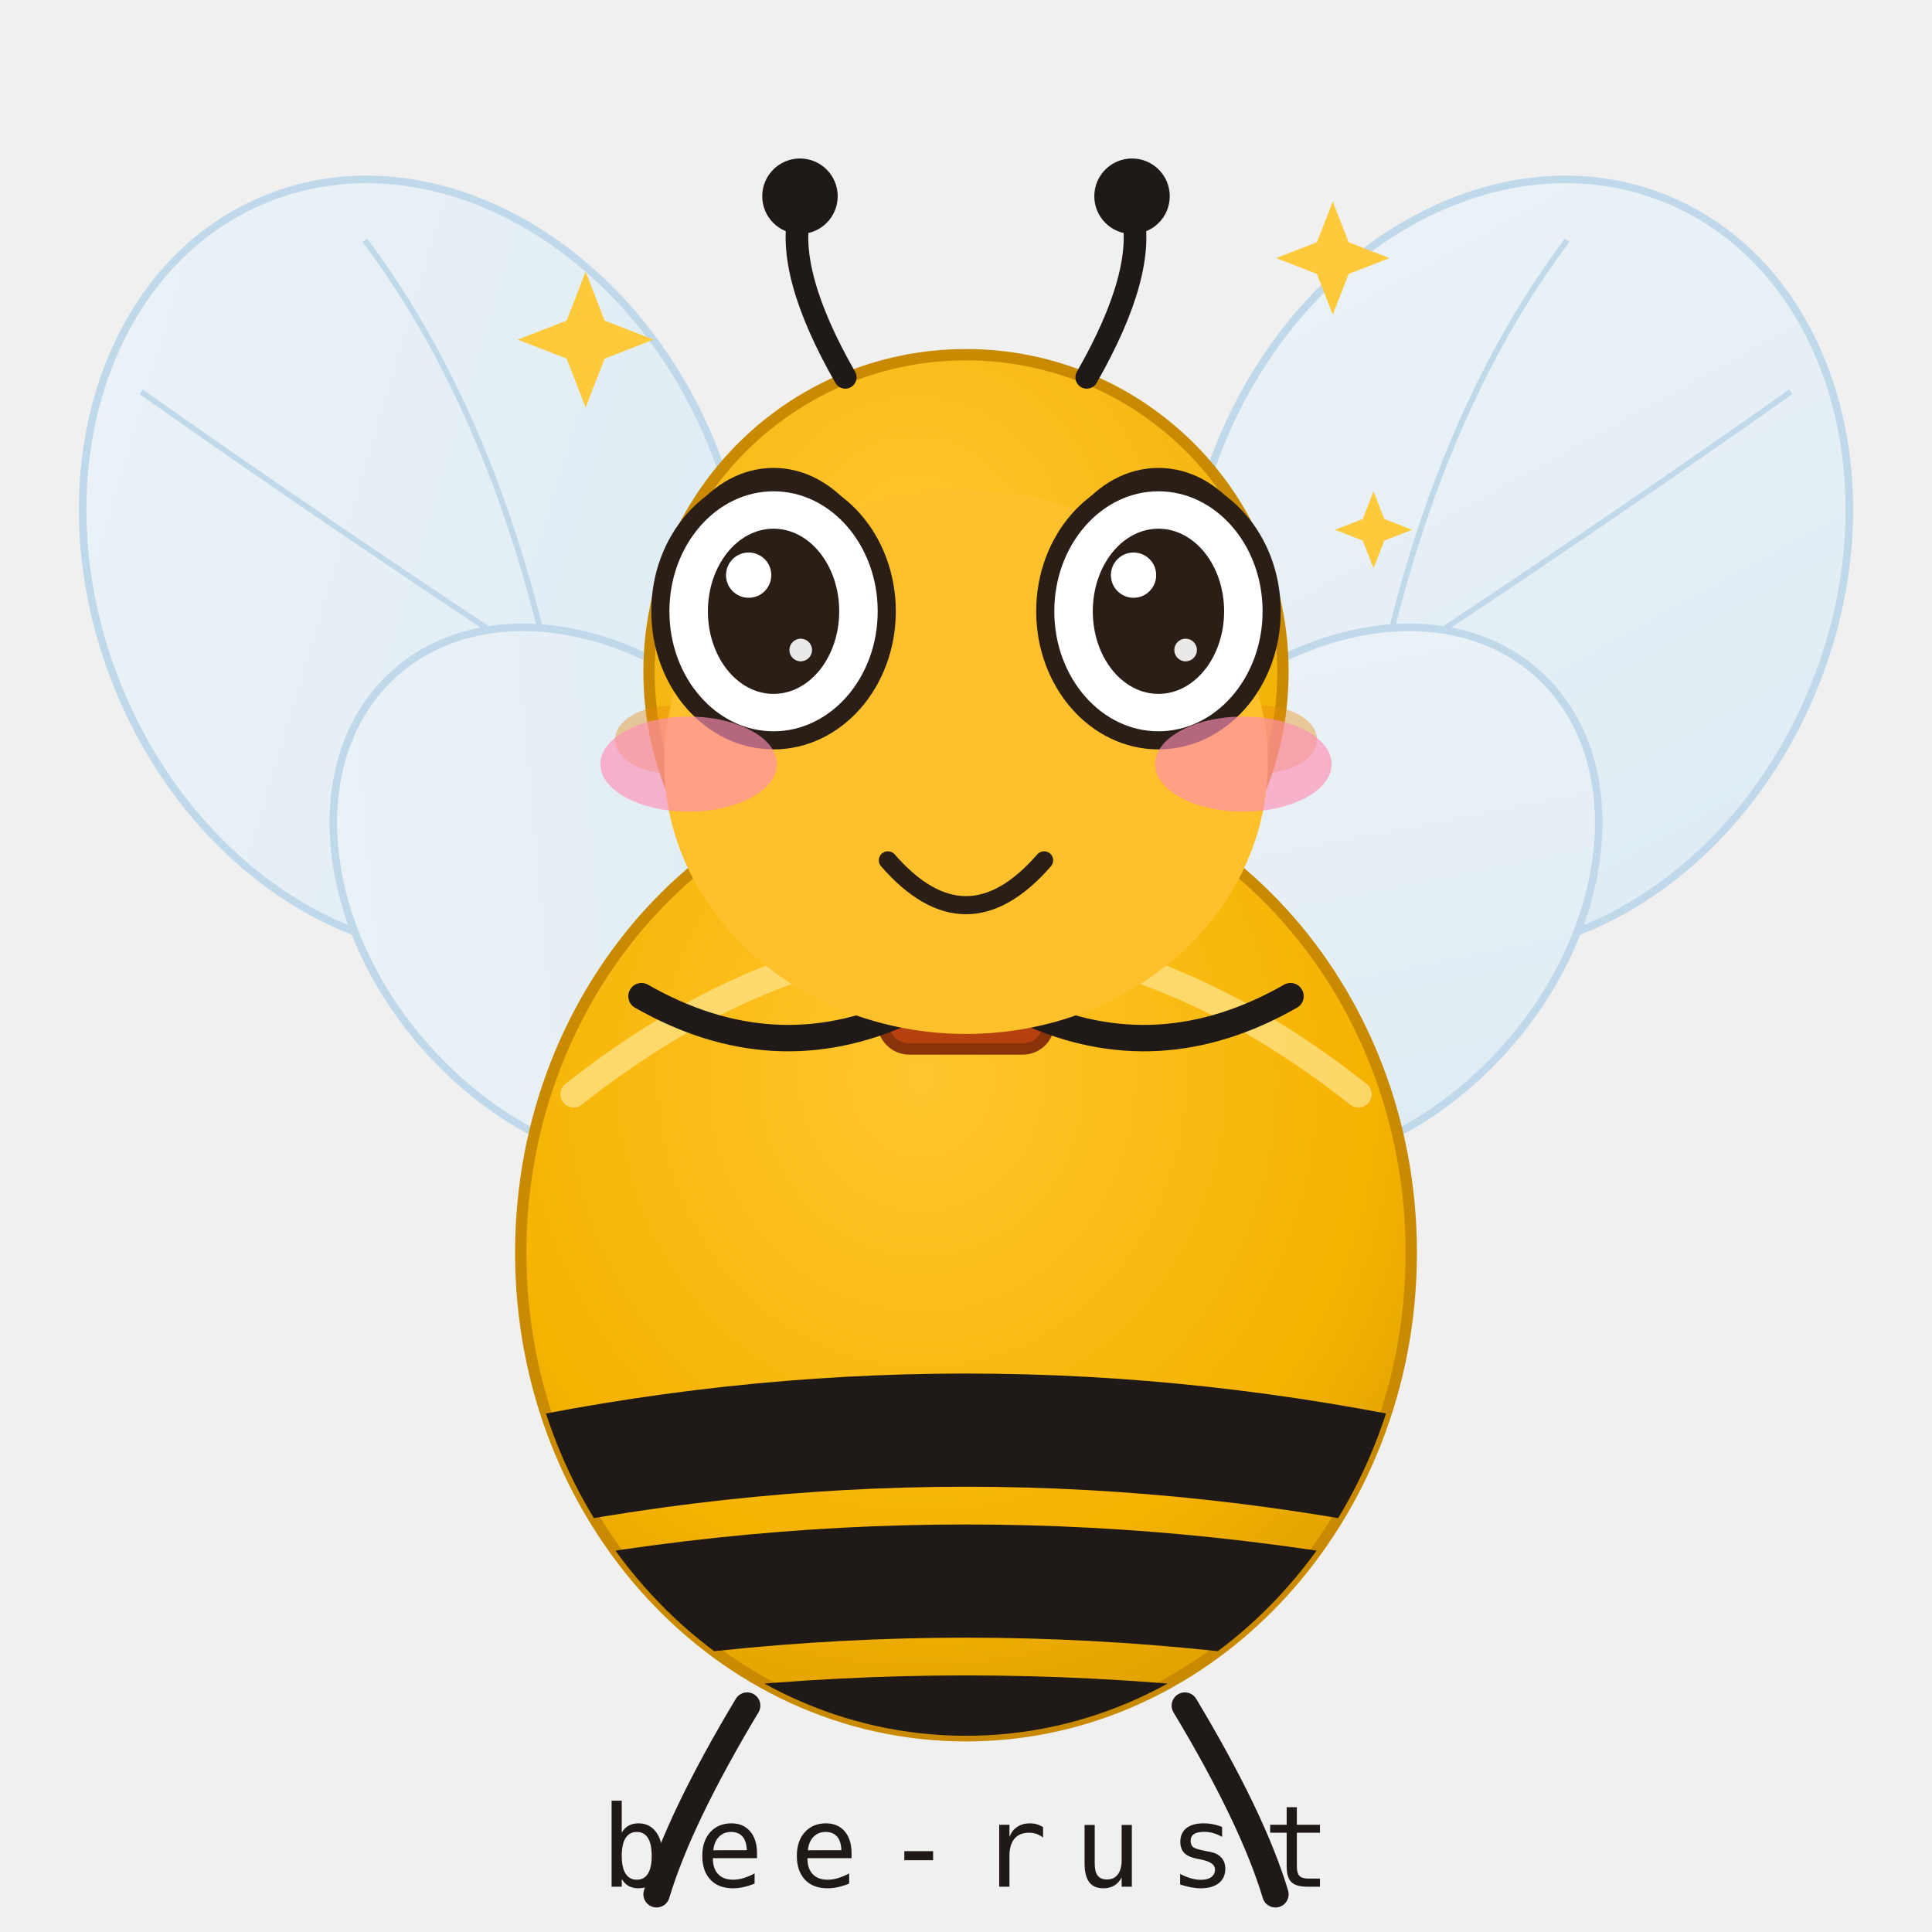
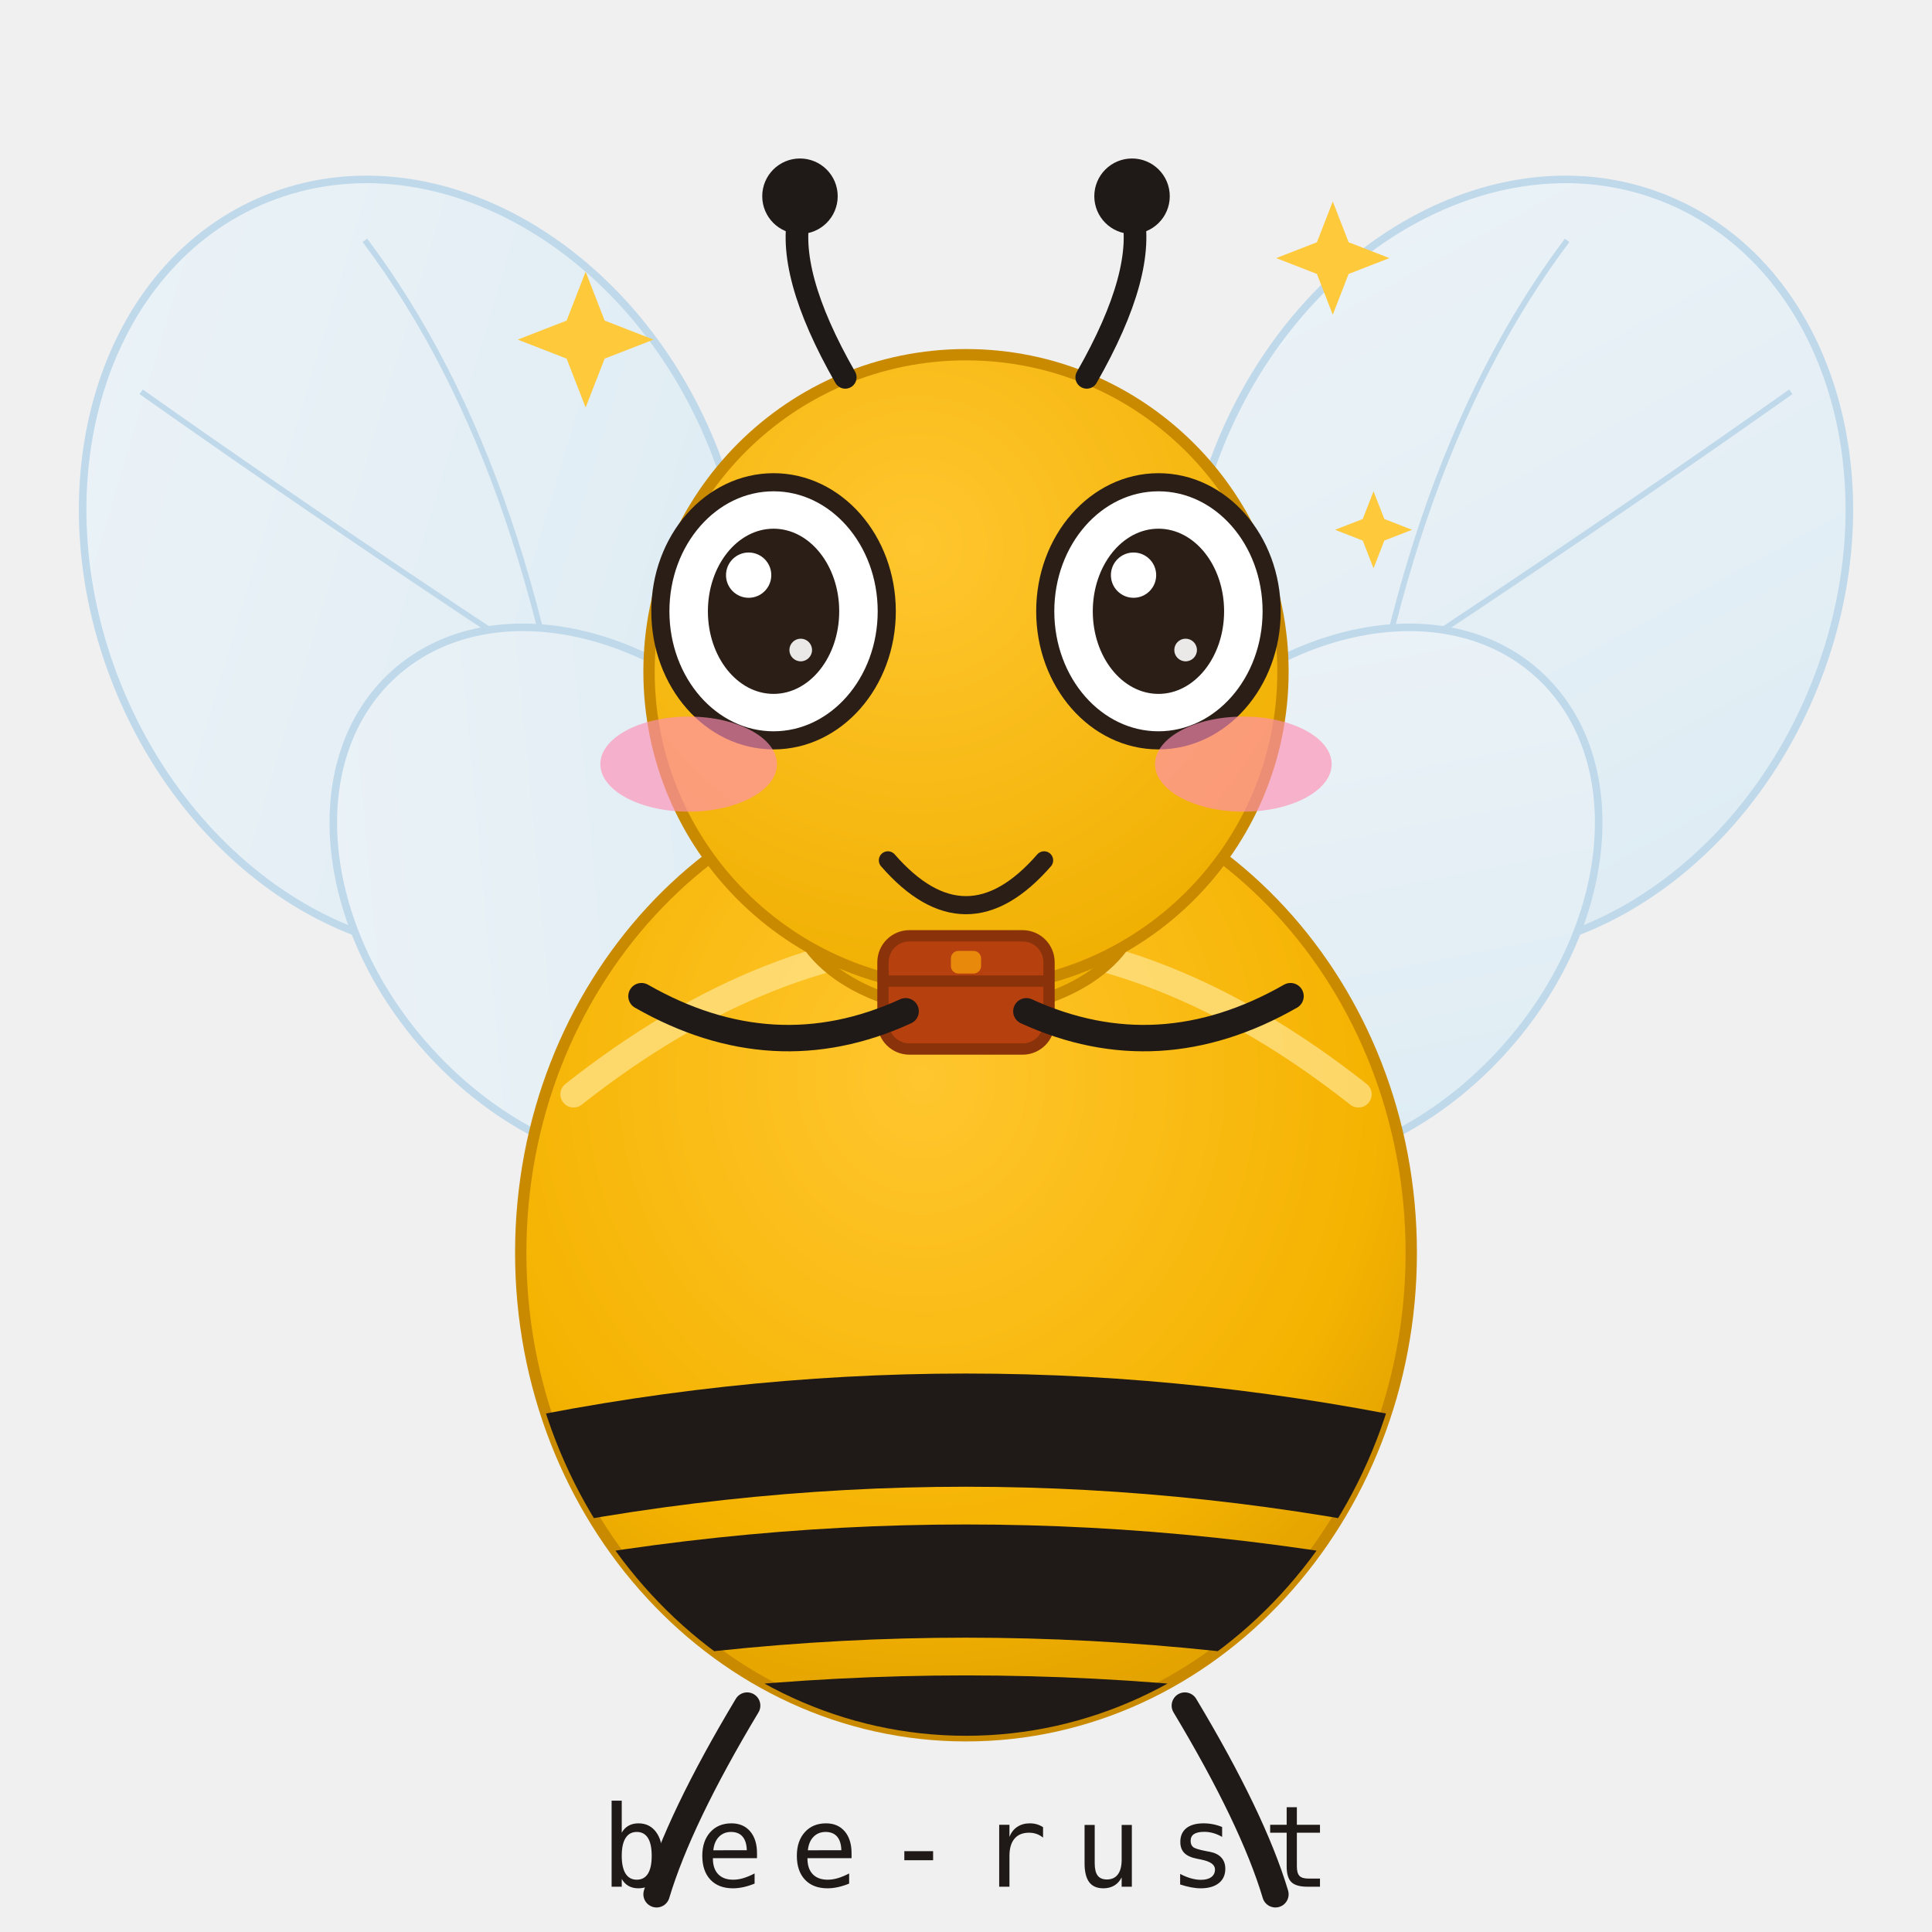
<svg xmlns="http://www.w3.org/2000/svg" viewBox="0 0 512 512" width="512" height="512" role="img" aria-label="Rusty · 卖萌 Cute">
  <style>
.ex-motion { animation: ex-hop 1.5s ease-in-out infinite; transform-box: fill-box; transform-origin: 50% 50%; }
.ex-anim-tear { animation: ex-tear 1.8s ease-in infinite; transform-box: fill-box; transform-origin: center; }
.ex-anim-sweat { animation: ex-tear 1.5s ease-in infinite; transform-box: fill-box; transform-origin: center; }
.ex-anim-heart { animation: ex-heart 2.2s ease-out infinite; transform-box: fill-box; transform-origin: center; }
.ex-anim-spark { animation: ex-spark 1.9s ease-in-out infinite; transform-box: fill-box; transform-origin: center; }
.ex-anim-rain { animation: ex-rain 1.4s linear infinite; transform-box: fill-box; transform-origin: center; }
.ex-anim-confetti { animation: ex-confetti 2.4s linear infinite; transform-box: fill-box; transform-origin: center; }
.ex-anim-pulse { animation: ex-pulse 1.6s ease-in-out infinite; transform-box: fill-box; transform-origin: center; }
.ex-anim-knock { animation: ex-knock 0.55s ease-in-out infinite; transform-box: fill-box; transform-origin: center; }
.ex-anim-knockline { animation: ex-knockline 0.55s ease-out infinite; transform-box: fill-box; transform-origin: center; }
.ex-anim-palm { animation: ex-palm 0.9s ease-in-out infinite; transform-box: fill-box; transform-origin: center; }
.ex-anim-steam { animation: ex-steam 1.8s ease-out infinite; transform-box: fill-box; transform-origin: center; }
.ex-anim-shock { animation: ex-shock 0.5s ease-in-out infinite; transform-box: fill-box; transform-origin: center; }
.ex-anim-please { animation: ex-please 1.4s ease-in-out infinite; transform-box: fill-box; transform-origin: center; }
.ex-anim-drift { animation: ex-drift 4.5s ease-in-out infinite; transform-box: fill-box; transform-origin: center; }
@keyframes ex-hop { 0%,100% { transform: translateY(0) rotate(0); } 50% { transform: translateY(-9.6px) rotate(2deg); } }
@keyframes ex-tear { 0% { transform: translateY(0); opacity: 0; } 18% { opacity: 1; } 100% { transform: translateY(33px); opacity: 0; } }
@keyframes ex-heart { 0% { transform: translateY(0) scale(.65); opacity: 0; } 20% { opacity: 1; } 100% { transform: translateY(-54px) scale(1.15); opacity: 0; } }
@keyframes ex-spark { 0%,100% { transform: scale(.6) rotate(0deg); opacity: .3; } 50% { transform: scale(1.15) rotate(25deg); opacity: 1; } }
@keyframes ex-rain { 0% { transform: translateY(0); opacity: 0; } 20% { opacity: 1; } 100% { transform: translateY(36px); opacity: 0; } }
@keyframes ex-confetti { 0% { transform: translateY(-10.5px) rotate(0deg); opacity: 1; } 100% { transform: translateY(48px) rotate(200deg); opacity: 0; } }
@keyframes ex-pulse { 0%,100% { transform: scale(1); opacity: .35; } 50% { transform: scale(1.18); opacity: .7; } }
@keyframes ex-knock { 0%,100% { transform: translateX(13.5px); } 35% { transform: translateX(0); } }
@keyframes ex-knockline { 0%,100% { transform: scaleX(.6); opacity: .35; } 35% { transform: scaleX(1); opacity: 1; } }
@keyframes ex-palm { 0%,100% { transform: translateY(0) rotate(0deg); } 50% { transform: translateY(-3.6px) rotate(-4deg); } }
@keyframes ex-steam { 0% { transform: translateY(0); opacity: .7; } 100% { transform: translateY(-27px); opacity: 0; } }
@keyframes ex-shock { 0%,100% { transform: scaleX(.7); opacity: .4; } 50% { transform: scaleX(1.25); opacity: 1; } }
@keyframes ex-please { 0%,100% { transform: translateY(0); } 50% { transform: translateY(-5.4px); } }
@keyframes ex-drift { 0%,100% { transform: translateY(0); } 50% { transform: translateY(-6px); } }
@media (prefers-reduced-motion: reduce) {
  .ex-motion, [class*="ex-anim-"] { animation: none !important; }
}
</style>
  <g class="ex-motion ex-cute">
    <g class="ex-base">
      <defs>
        <radialGradient id="bellyGrad" cx="45%" cy="32%" r="72%">
          <stop offset="0%" stop-color="#FFC62E" />
          <stop offset="70%" stop-color="#F5B301">
        
      </stop>
          <stop offset="100%" stop-color="#DE9E00" />
        </radialGradient>
        <radialGradient id="headGrad" cx="42%" cy="30%" r="75%">
          <stop offset="0%" stop-color="#FFC62E" />
          <stop offset="100%" stop-color="#F0AF00" />
        </radialGradient>
        <linearGradient id="wingGrad" x1="0" y1="0" x2="1" y2="1">
          <stop offset="0%" stop-color="#EAF5FC" />
          <stop offset="100%" stop-color="#CFE8F5" />
        </linearGradient>
        <clipPath id="bellyClip">
          <ellipse cx="256" cy="332" rx="118" ry="128" />
        </clipPath>
      </defs>
      <g>
        <g fill="url(#wingGrad)" stroke="#9FC9E8" stroke-width="2" opacity="0.6">
          <g>
            <ellipse cx="110" cy="150" rx="85" ry="105" transform="rotate(-22 110 150)" />
            <path d="M60 80 Q105 150 165 235" fill="none" stroke-width="1.5" transform="rotate(-22 110 150)" />
            <path d="M130 65 Q150 140 120 245" fill="none" stroke-width="1.5" transform="rotate(-22 110 150)" />
          </g>
          <g>
            <ellipse cx="402" cy="150" rx="85" ry="105" transform="rotate(22 402 150)" />
            <path d="M452 80 Q407 150 347 235" fill="none" stroke-width="1.5" transform="rotate(22 402 150)" />
            <path d="M382 65 Q362 140 392 245" fill="none" stroke-width="1.5" transform="rotate(22 402 150)" />
          </g>
          <g>
            <ellipse cx="158" cy="238" rx="60" ry="80" transform="rotate(-42 158 238)" />
          </g>
          <g>
            <ellipse cx="354" cy="238" rx="60" ry="80" transform="rotate(42 354 238)" />
          </g>
        </g>
        <g stroke="#1F1A17" stroke-width="7" stroke-linecap="round" fill="none">
          <path d="M198 452 Q180 482 174 502" />
          <path d="M314 452 Q332 482 338 502" />
        </g>
        <g>
          <ellipse cx="256" cy="332" rx="118" ry="128" fill="url(#bellyGrad)" stroke="#C98A00" stroke-width="3" />
          <path d="M152 290 Q256 208 360 290" fill="none" stroke="#FFE38A" stroke-width="7" stroke-linecap="round" opacity="0.75">
      
    </path>
          <g clip-path="url(#bellyClip)">
            <path d="M128 378 Q256 350 384 378 L384 408 Q256 380 128 408 Z" fill="#1F1A17" />
            <path d="M124 418 Q256 390 388 418 L388 448 Q256 420 124 448 Z" fill="#1F1A17" />
            <path d="M120 458 Q256 430 392 458 L392 486 Q256 460 120 486 Z" fill="#1F1A17" />
          </g>
        </g>
        <ellipse cx="256" cy="238" rx="46" ry="30" fill="url(#headGrad)" stroke="#C98A00" stroke-width="3" />
        <circle cx="256" cy="178" r="84" fill="url(#headGrad)" stroke="#C98A00" stroke-width="3" />
        <g stroke="#1F1A17" stroke-width="6" stroke-linecap="round" fill="#1F1A17">
          <path d="M224 100 Q208 72 212 56" fill="none" />
          <circle cx="212" cy="52" r="7" />
          <path d="M288 100 Q304 72 300 56" fill="none" />
          <circle cx="300" cy="52" r="7" />
        </g>
-         <ellipse cx="205" cy="162" rx="30" ry="38" fill="#2A1E16" />
-         <ellipse cx="307" cy="162" rx="30" ry="38" fill="#2A1E16" />
-         <circle cx="193" cy="146" r="9" fill="#FFFFFF" />
-         <circle cx="295" cy="146" r="9" fill="#FFFFFF" />
-         <circle cx="191" cy="143" r="3.5" fill="#FFFFFF" />
-         <path d="M244 216 Q256 228 268 216" fill="none" stroke="#1F1A17" stroke-width="5" stroke-linecap="round" />
-         <ellipse cx="178" cy="196" rx="15" ry="9" fill="#E8890C" opacity="0.4" />
-         <ellipse cx="334" cy="196" rx="15" ry="9" fill="#E8890C" opacity="0.4" />
        <g>
          <rect x="234" y="248" width="44" height="30" rx="7" fill="#B7410E" stroke="#8A320A" stroke-width="3" />
          <path d="M234 260 L278 260" stroke="#8A320A" stroke-width="3" />
          <rect x="252" y="252" width="8" height="6" rx="2" fill="#E8890C" />
          <path d="M170 264 Q205 284 240 268" fill="none" stroke="#1F1A17" stroke-width="7" stroke-linecap="round" />
          <path d="M342 264 Q307 284 272 268" fill="none" stroke="#1F1A17" stroke-width="7" stroke-linecap="round" />
        </g>
        <text x="256" y="500" text-anchor="middle" font-family="ui-monospace,SFMono-Regular,Menlo,monospace" font-size="30" letter-spacing="7" fill="#1F1A17">bee-rust</text>
      </g>
    </g>
    <g class="ex-face">
-       <ellipse cx="256" cy="202" rx="80" ry="72" fill="#FFC12B" />
      <ellipse cx="205" cy="162" rx="30" ry="34.2" fill="#FFFFFF" stroke="#2A1E16" stroke-width="4.8" />
      <ellipse cx="205" cy="162" rx="17.4" ry="21.89" fill="#2A1E16" />
      <circle cx="198.4" cy="152.42" r="6" fill="#FFFFFF" />
      <circle cx="212.2" cy="172.26" r="3" fill="#FFFFFF" opacity=".9" />
      <ellipse cx="307" cy="162" rx="30" ry="34.2" fill="#FFFFFF" stroke="#2A1E16" stroke-width="4.8" />
      <ellipse cx="307" cy="162" rx="17.4" ry="21.89" fill="#2A1E16" />
      <circle cx="300.4" cy="152.42" r="6" fill="#FFFFFF" />
      <circle cx="314.2" cy="172.26" r="3" fill="#FFFFFF" opacity=".9" />
      <path d="M 235.3,228 Q 256,251.76 276.7,228" fill="none" stroke="#2A1E16" stroke-width="4.8" stroke-linecap="round" />
      <ellipse class="ex-anim-pulse" cx="182.5" cy="202.5" rx="23.4" ry="12.6" fill="#FF8FB3" opacity="0.65" />
      <ellipse class="ex-anim-pulse" cx="329.5" cy="202.5" rx="23.4" ry="12.6" fill="#FF8FB3" opacity="0.65" />
      <path class="ex-anim-spark" style="animation-delay:0.0s" d="M 155.2,72 L 160.24,84.96 L 173.2,90 L 160.24,95.04 L 155.2,108 L 150.16,95.04 L 137.2,90 L 150.16,84.96 Z" fill="#FFC93C" />
      <path class="ex-anim-spark" style="animation-delay:0.4s" d="M 353.2,53.4 L 357.4,64.2 L 368.2,68.4 L 357.4,72.6 L 353.2,83.4 L 349,72.6 L 338.2,68.4 L 349,64.2 Z" fill="#FFC93C" />
      <path class="ex-anim-spark" style="animation-delay:0.8s" d="M 364,130.2 L 366.86,137.54 L 374.2,140.4 L 366.86,143.26 L 364,150.6 L 361.14,143.26 L 353.8,140.4 L 361.14,137.54 Z" fill="#FFC93C" />
    </g>
  </g>
</svg>
